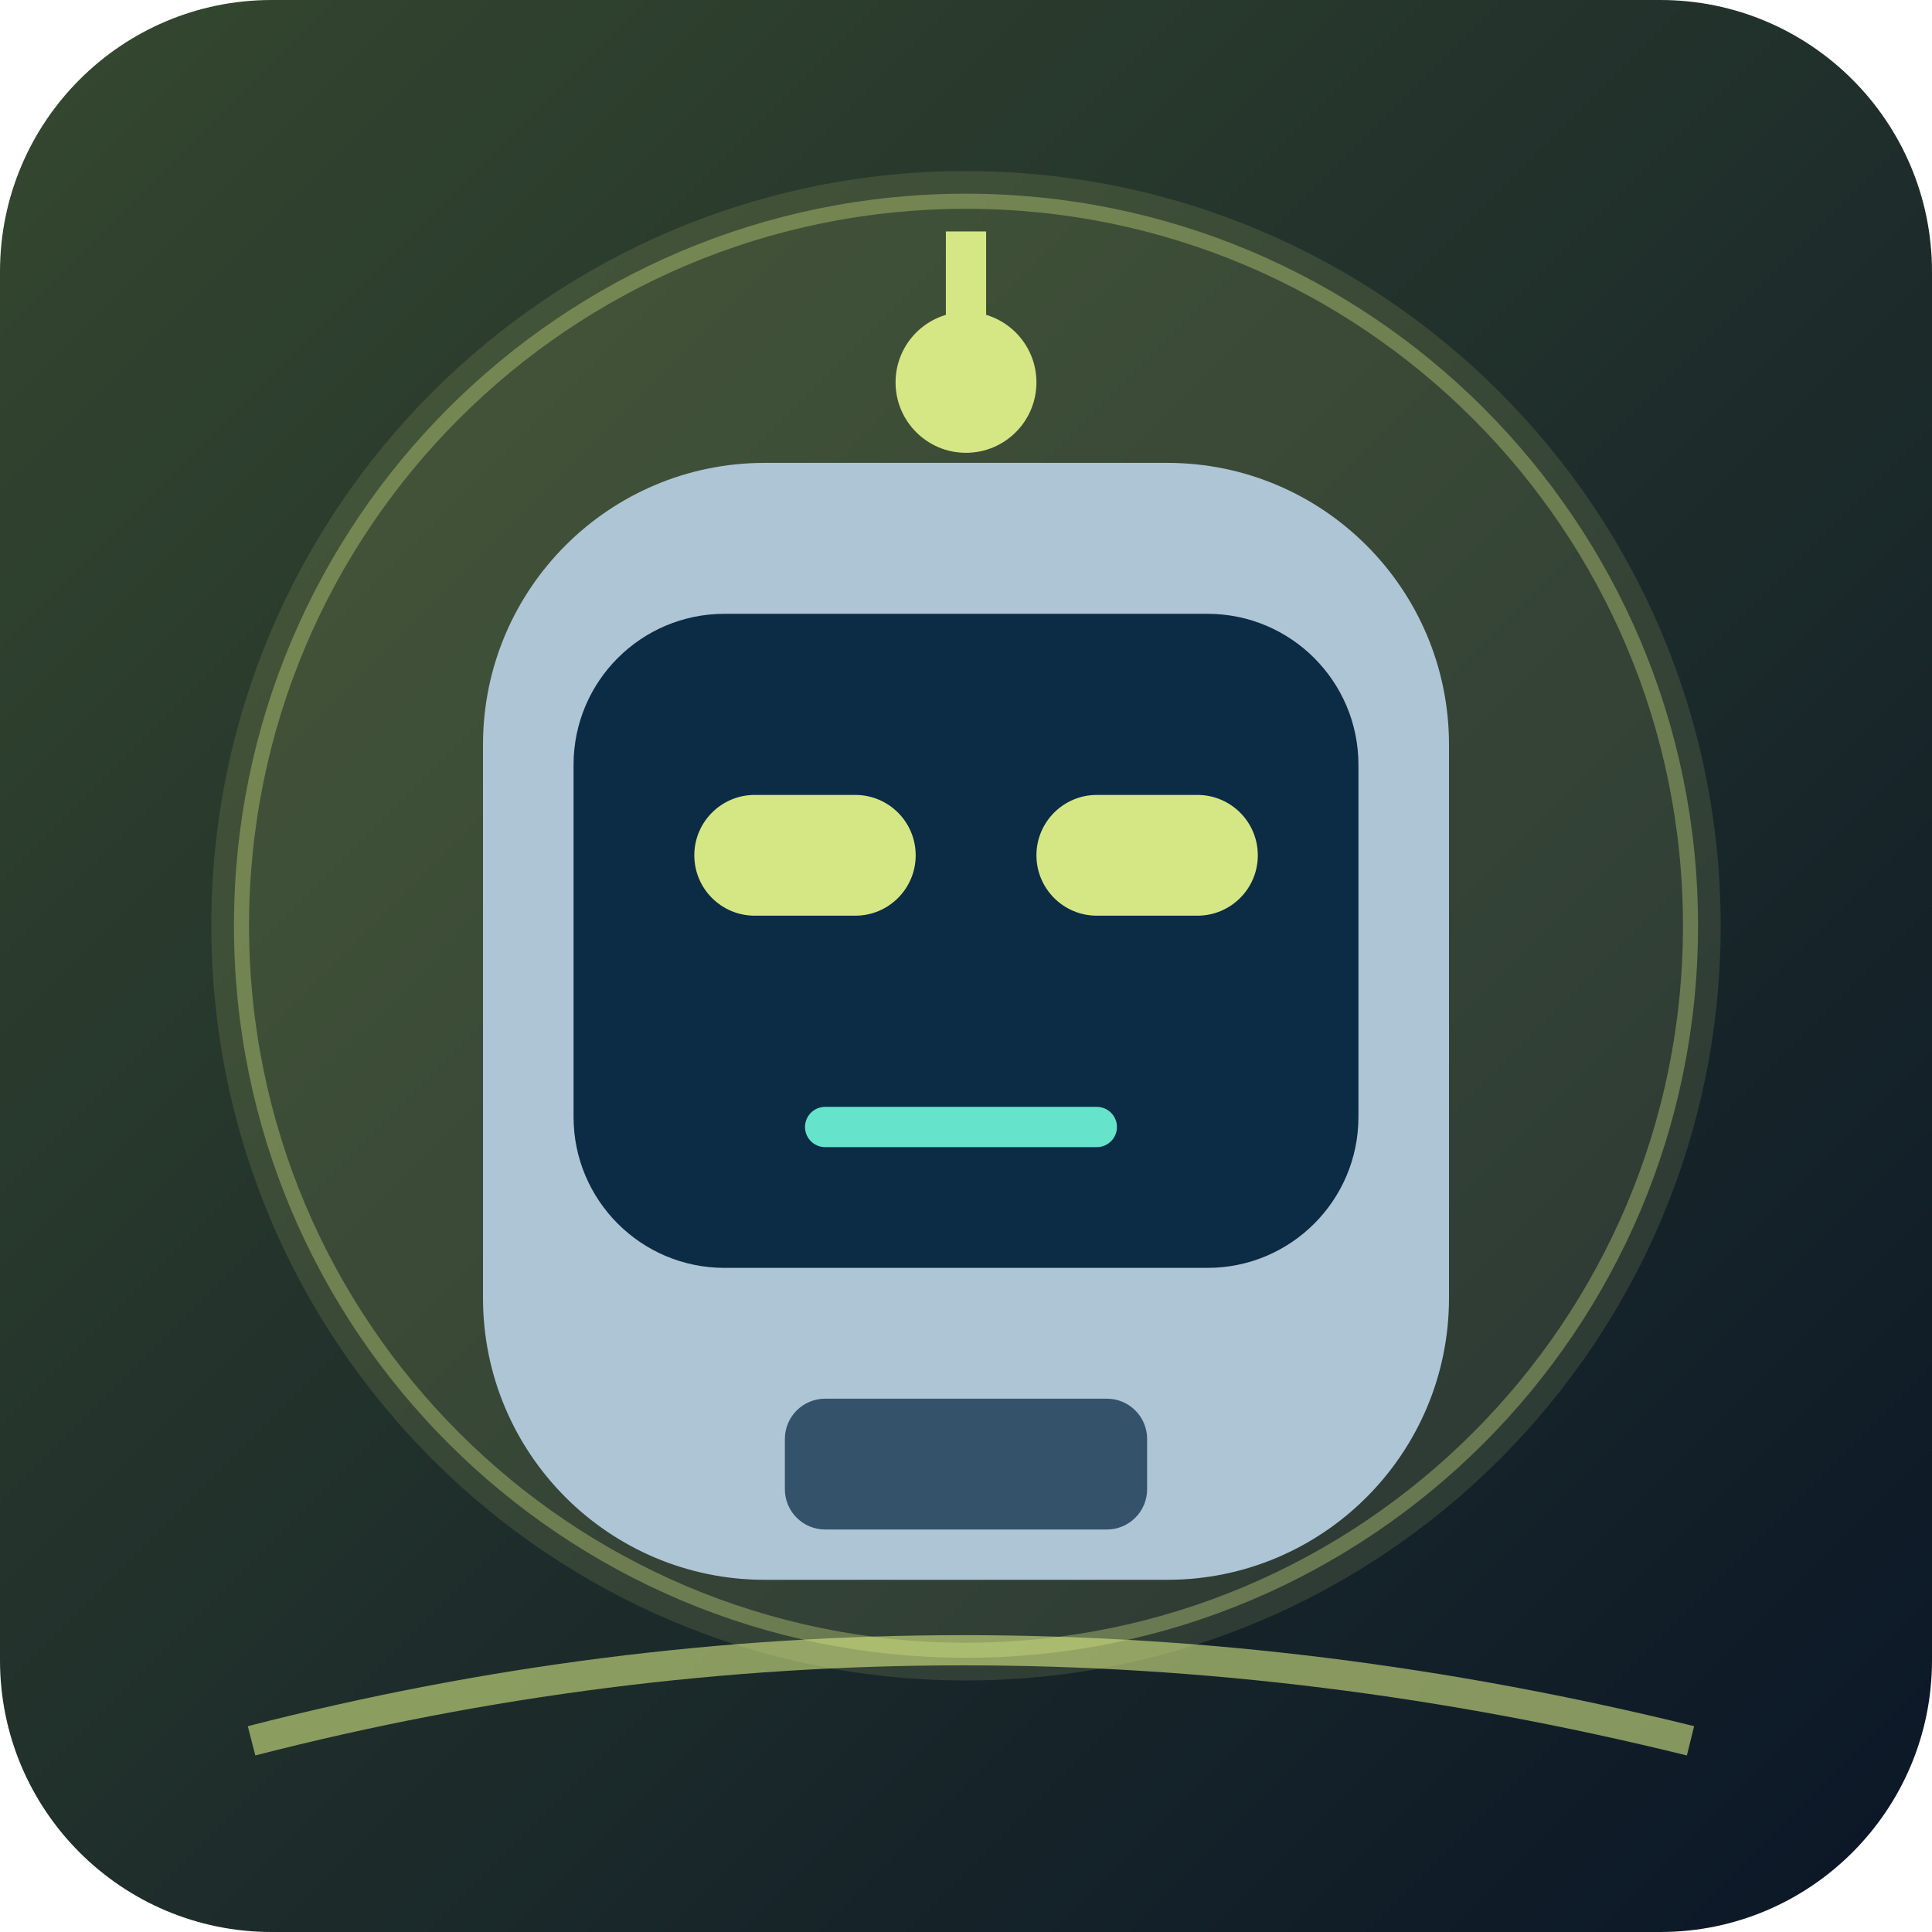
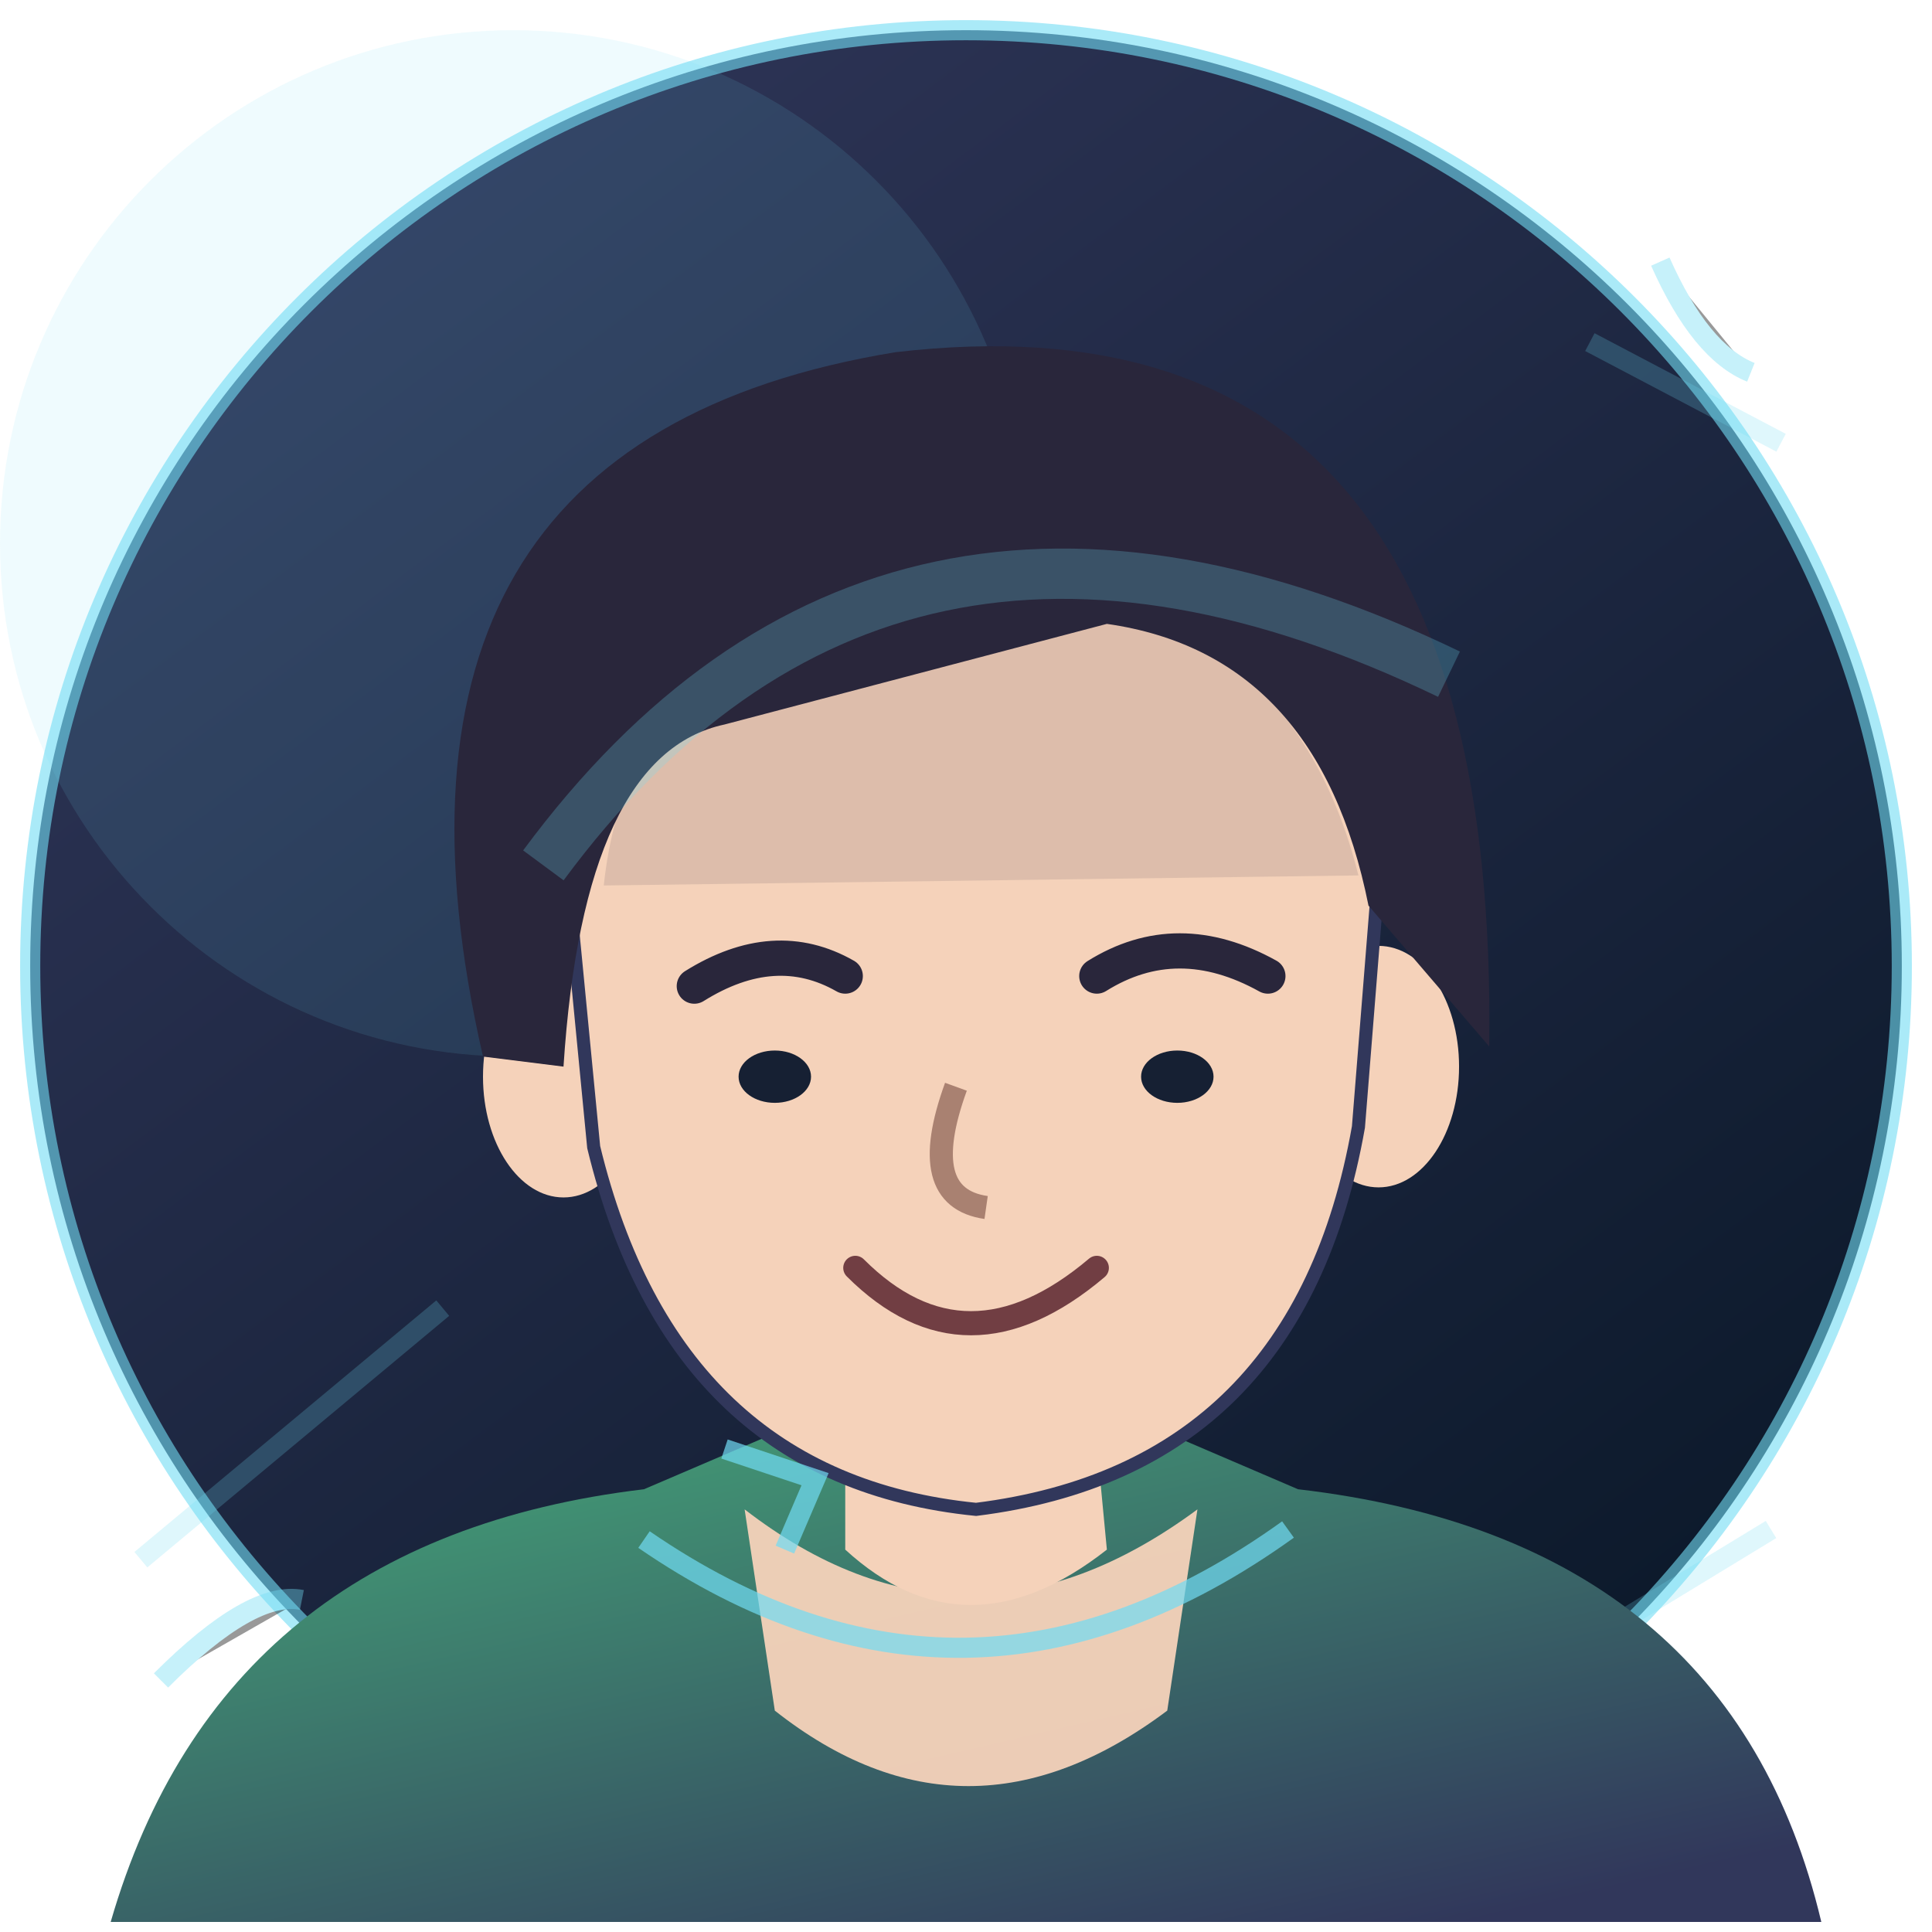
- <svg xmlns="http://www.w3.org/2000/svg" viewBox="0 0 192 192" role="img" aria-label="Illustrated avatar Mira">
+ <svg xmlns="http://www.w3.org/2000/svg" viewBox="0 0 192 192" role="img" aria-labelledby="title">
  <defs>
-     <linearGradient id="bg" x2="1" y2="1">
-       <stop stop-color="#35482f" />
-       <stop offset="1" stop-color="#0a1627" />
+     <linearGradient id="bg" x1=".1" y1="0" x2=".85" y2="1">
+       <stop stop-color="#31375b" />
+       <stop offset="1" stop-color="#091727" />
+     </linearGradient>
+     <linearGradient id="jacket" x1="0" y1="0" x2=".8" y2="1">
+       <stop stop-color="#45a879" />
+       <stop offset="1" stop-color="#31375b" />
    </linearGradient>
  </defs>
-   <rect width="192" height="192" rx="27" fill="url(#bg)" />
-   <circle cx="96" cy="92" r="75" fill="#d5e784" opacity=".13" />
-   <circle cx="96" cy="92" r="72" fill="none" stroke="#d5e784" stroke-width="1.5" opacity=".35" />
-   <rect x="48" y="46" width="96" height="111" rx="28" fill="#adc5d5" />
-   <rect x="57" y="61" width="78" height="65" rx="15" fill="#0c2b45" />
-   <rect x="69" y="79" width="22" height="12" rx="6" fill="#d5e784" />
-   <rect x="103" y="79" width="22" height="12" rx="6" fill="#d5e784" />
-   <path d="M82 112h27" stroke="#66e4cb" stroke-width="4" stroke-linecap="round" />
-   <circle cx="96" cy="38" r="7" fill="#d5e784" />
-   <path d="M96 38V23" stroke="#d5e784" stroke-width="4" />
-   <rect x="78" y="139" width="36" height="13" rx="4" fill="#34536b" />
-   <path d="M25 173q70-18 143 0" fill="none" stroke="#d5e784" stroke-width="3" opacity=".6" />
+   <circle cx="96" cy="96" r="93" fill="url(#bg)" stroke="#71dcf3" stroke-opacity=".6" stroke-width="2" />
+   <circle cx="51" cy="54" r="51" fill="#71dcf3" opacity=".11" />
+   <path d="M14 155L44 130M158 34L177 44M153 166L176 152" stroke="#71dcf3" stroke-opacity=".22" stroke-width="2" fill="none" />
+   <path d="M11 191Q22 153 64 148L78 142Q97 154 115 142L129 148Q172 153 181 191Z" fill="url(#jacket)" />
+   <path d="M74 150Q96 167 119 150L116 170Q96 185 77 170Z" fill="#f5d2ba" opacity=".95" />
+   <path d="M84 133L84 154Q96 165 110 154L108 133" fill="#f5d2ba" />
+   <ellipse cx="56" cy="107" rx="8" ry="12" fill="#f5d2ba" />
+   <ellipse cx="137" cy="106" rx="8" ry="12" fill="#f5d2ba" />
+   <path d="M56 83Q57 51 97 47Q139 52 137 87L135 112Q129 146 97 150Q67 147 59 114Z" fill="#f5d2ba" stroke="#31375b" stroke-width="1.3" />
+   <path d="M60 88Q63 60 97 57Q128 59 135 87" fill="#29263b" opacity=".12" />
+   <path d="M48 105Q34 44 89 35Q149 28 148 104L136 90Q131 65 110 62L72 72Q58 75 56 106Z" fill="#29263b" />
+   <path d="M54 86Q88 40 144 67" stroke="#71dcf3" stroke-width="5" fill="none" opacity=".24" />
+   <path d="M69 98Q77 93 84 97M109 97Q117 92 126 97" stroke="#29263b" stroke-width="3.5" fill="none" stroke-linecap="round" />
+   <ellipse cx="77" cy="107" rx="3.6" ry="2.6" fill="#162033" />
+   <ellipse cx="117" cy="107" rx="3.6" ry="2.6" fill="#162033" />
+   <path d="M95 108Q91 119 98 120" stroke="#6c3f35" stroke-opacity=".55" stroke-width="2.3" fill="none" />
+   <path d="M85 126Q96 137 109 126" fill="none" stroke="#713e43" stroke-width="2.4" stroke-linecap="round" />
+   <path d="M64 153Q96 175 128 152" stroke="#71dcf3" stroke-width="2" opacity=".7" fill="none" />
+   <path d="M72 144l9 3-3 7" stroke="#71dcf3" fill="none" stroke-width="2" opacity=".7" />
+   <path d="M16 167Q25 158 30 159M165 26Q169 35 174 37" stroke="#71dcf3" stroke-width="2" opacity=".4" />
</svg>
